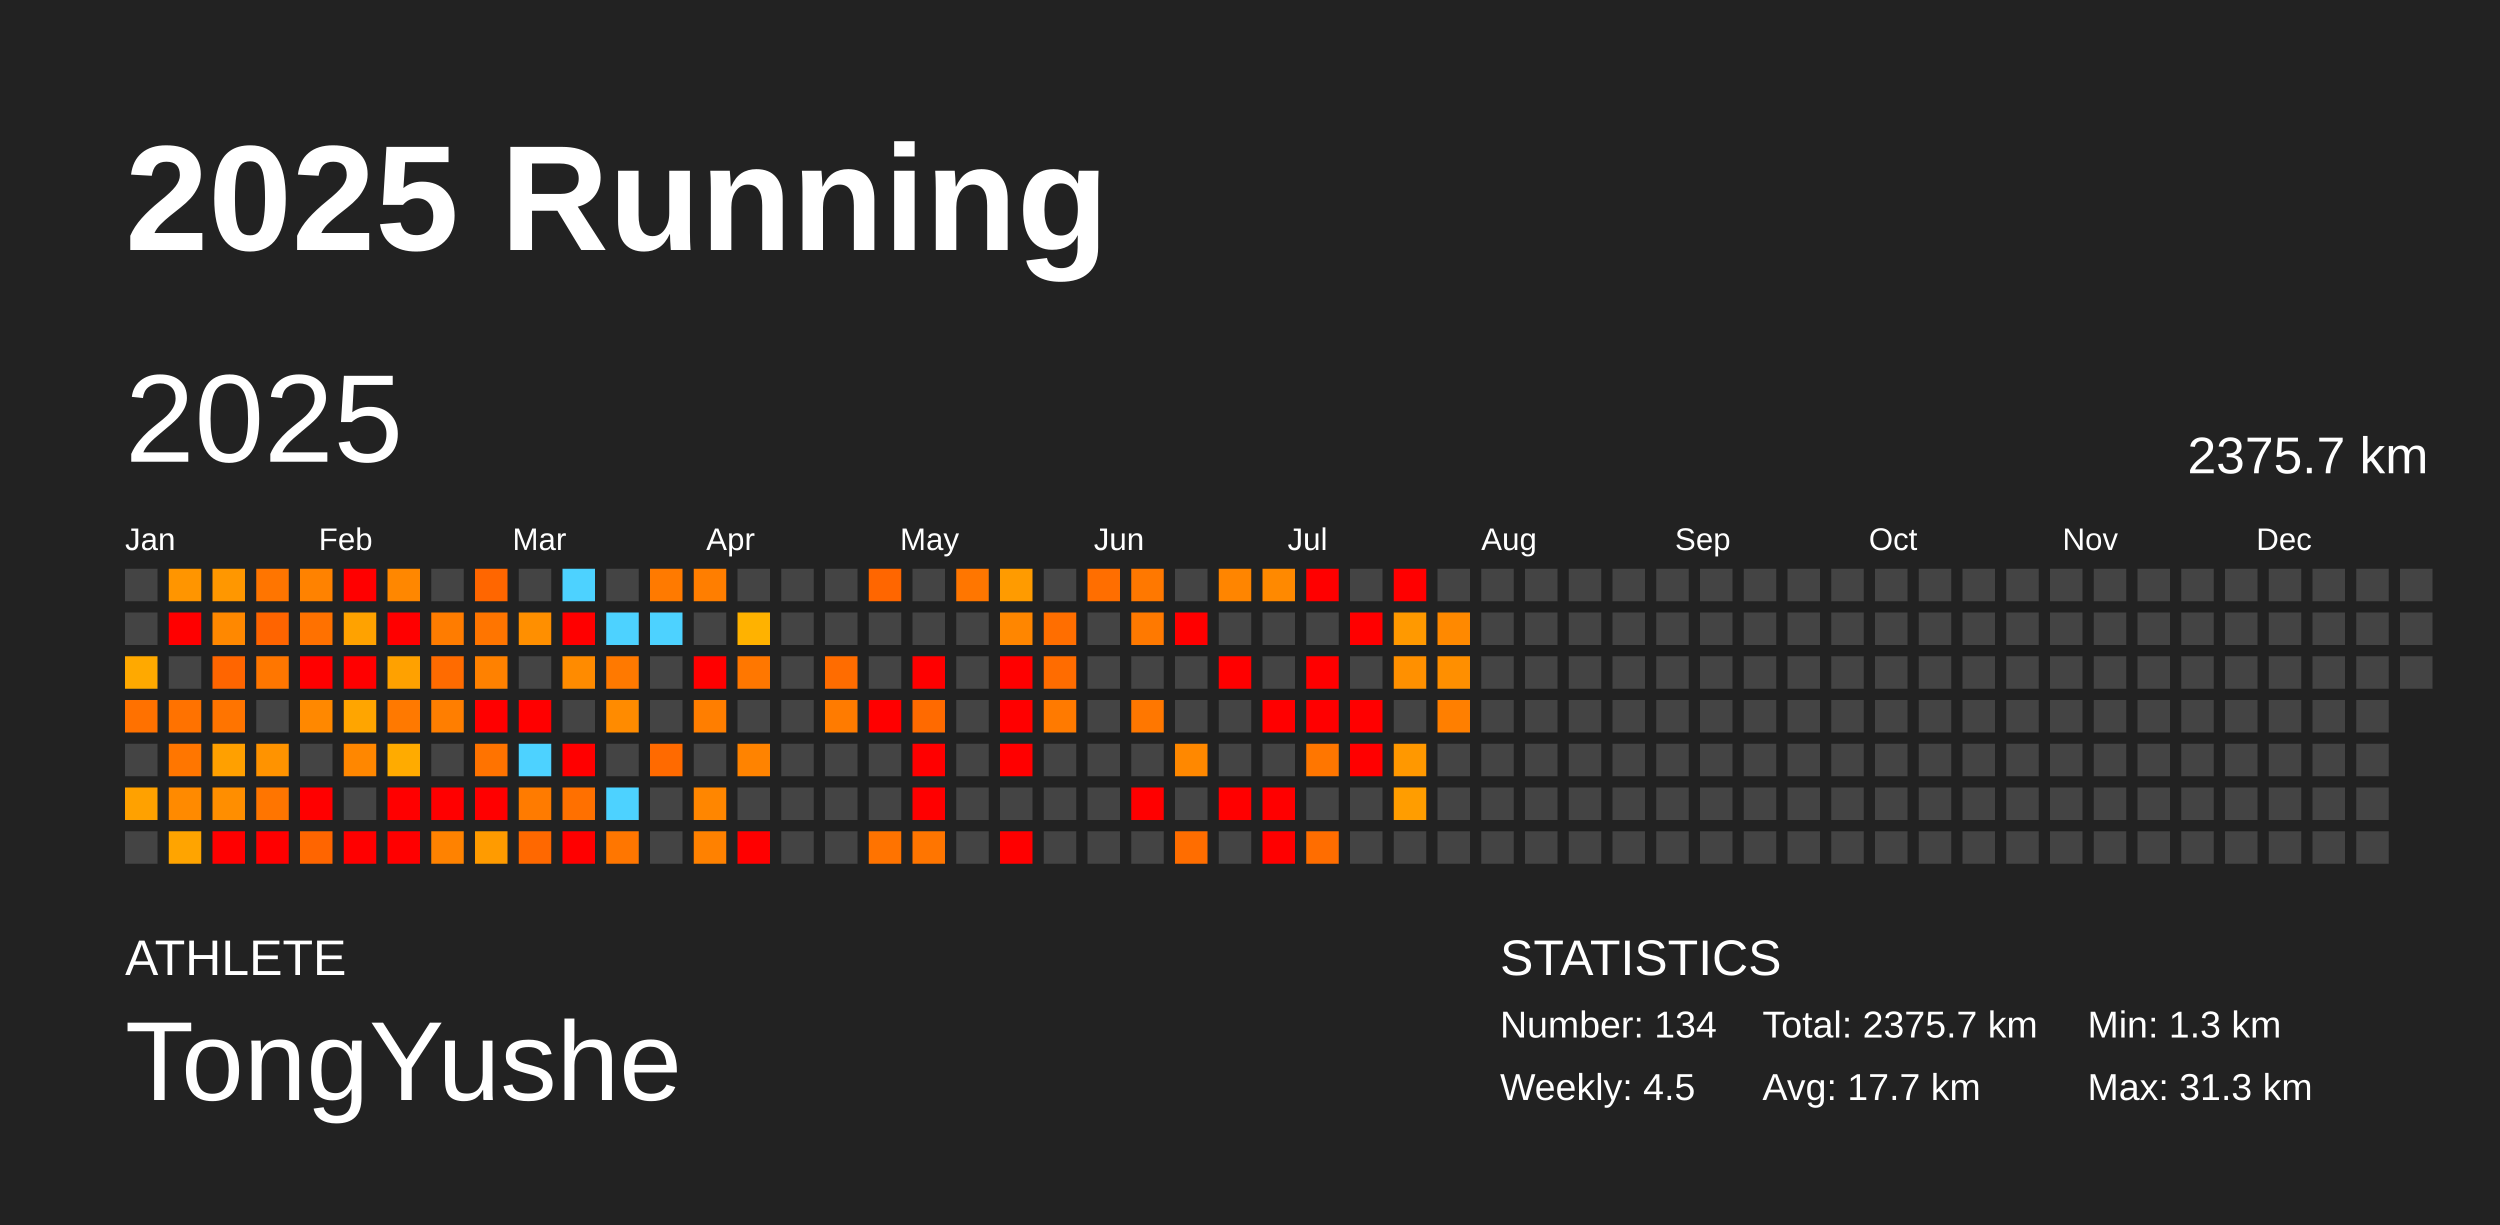
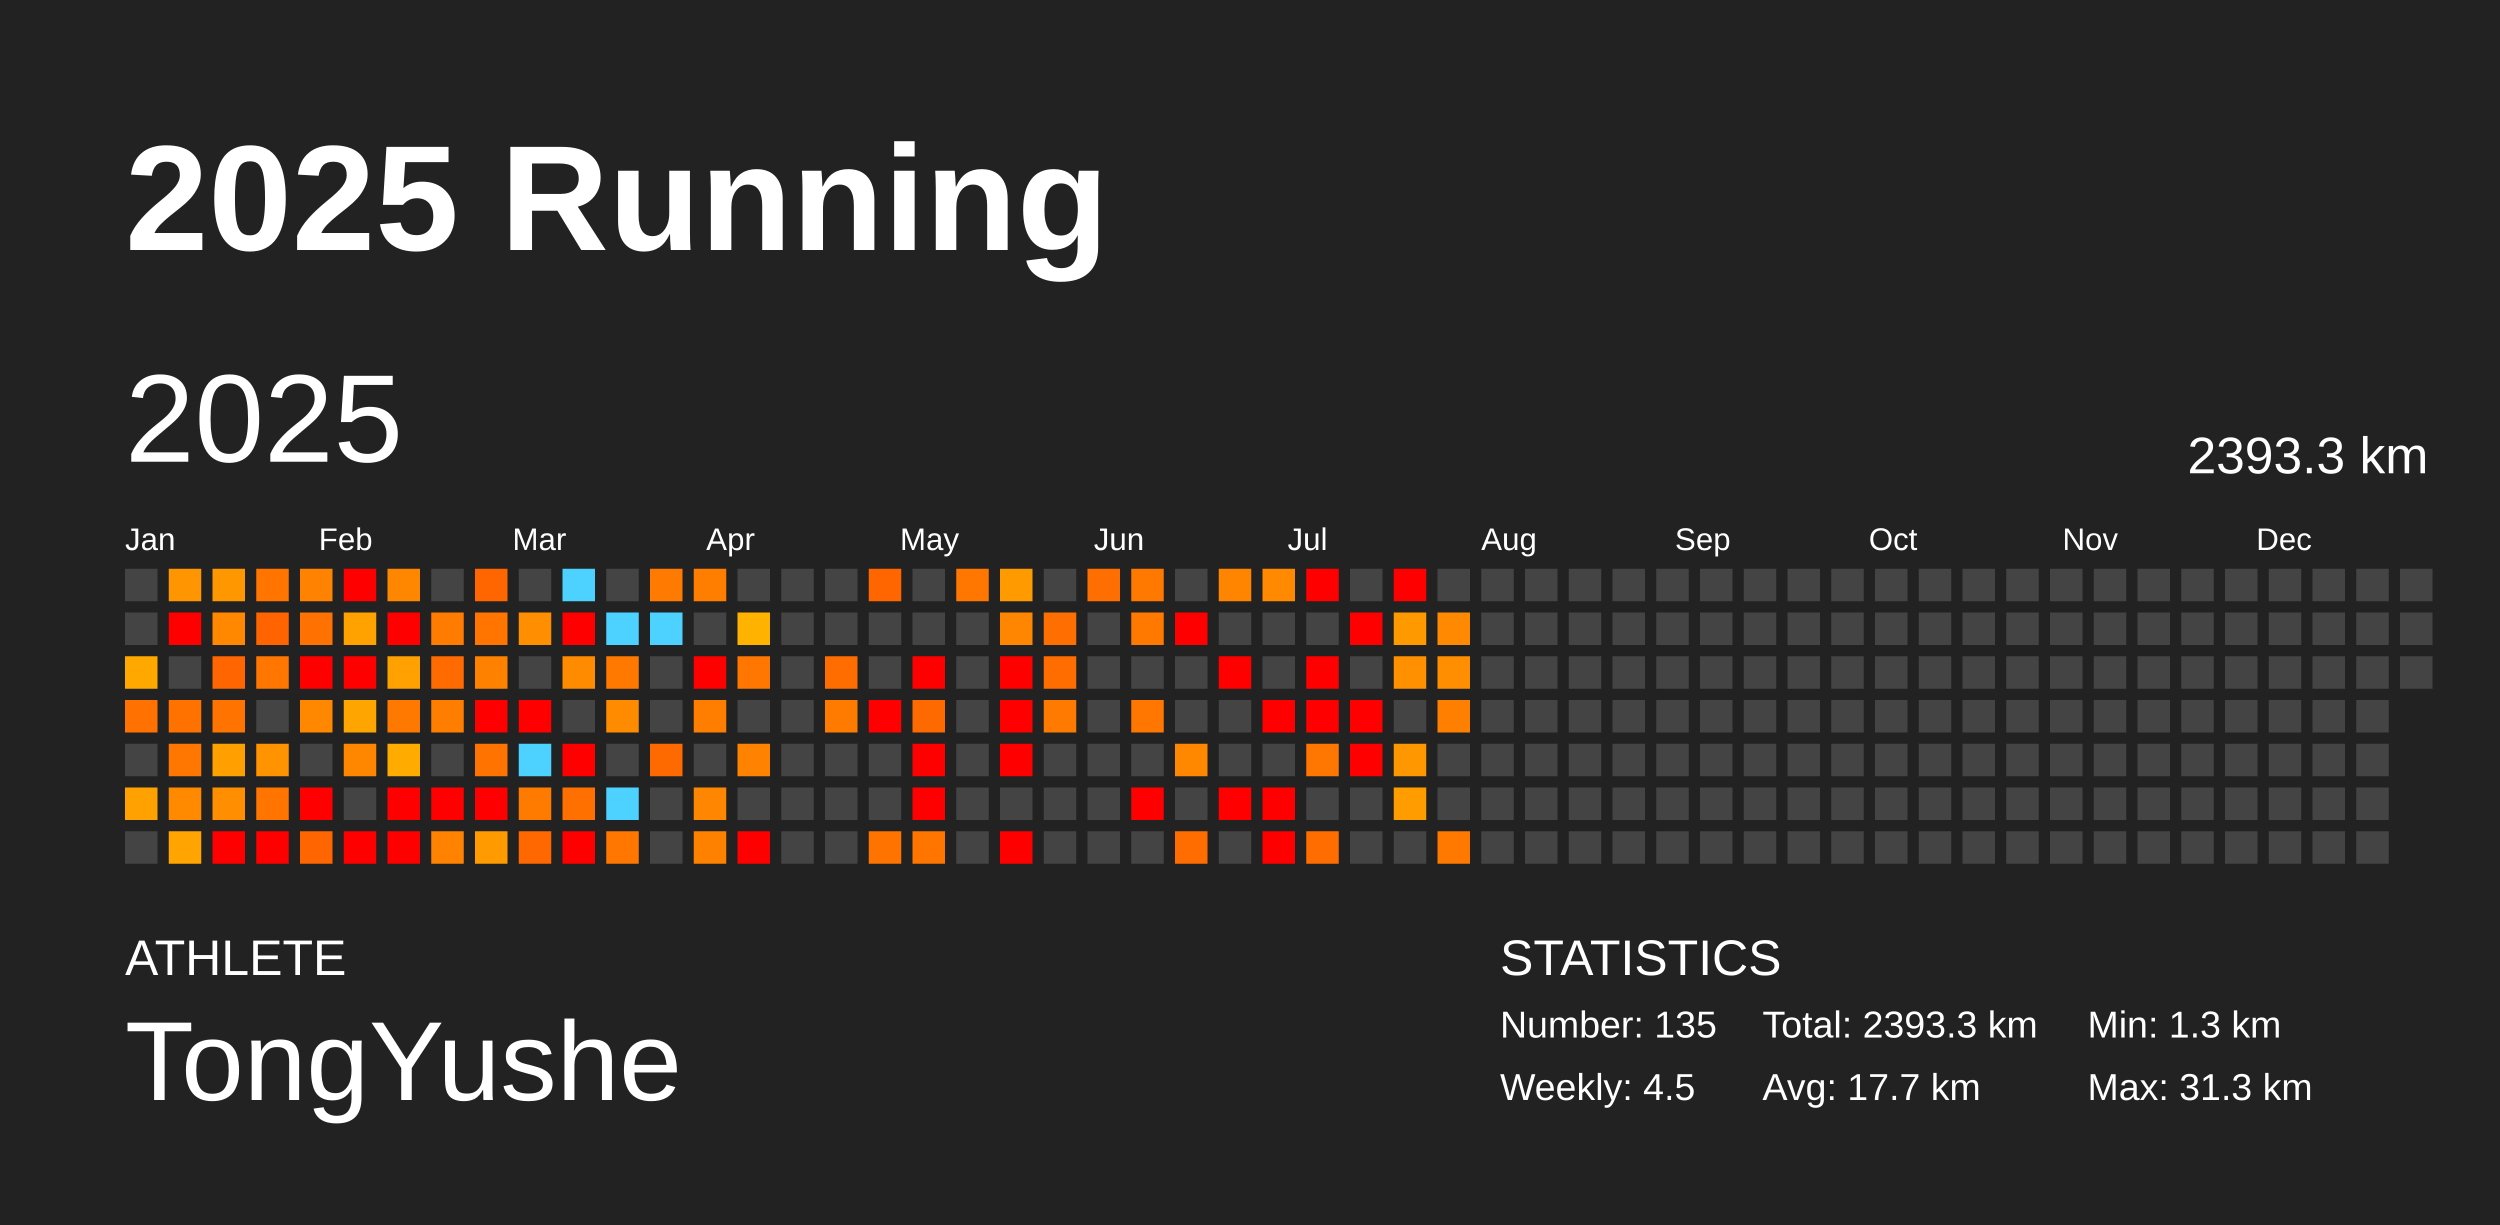
<svg xmlns="http://www.w3.org/2000/svg" baseProfile="full" height="98mm" version="1.1" viewBox="0,0,200,98" width="200mm">
  <defs />
  <rect fill="#222222" height="98" width="200" x="0" y="0" />
  <text fill="#FFFFFF" style="font-size:12px; font-family:Arial; font-weight:bold;" x="10" y="20">2025 Running</text>
  <text fill="#FFFFFF" style="font-size:4px; font-family:Arial" x="10" y="78">ATHLETE</text>
  <text fill="#FFFFFF" style="font-size:9px; font-family:Arial" x="10" y="88">TongYushe</text>
  <text fill="#FFFFFF" style="font-size:4px; font-family:Arial" x="120" y="78">STATISTICS</text>
-   <text fill="#FFFFFF" style="font-size:3px; font-family:Arial" x="120" y="83">Number: 134</text>
+   <text fill="#FFFFFF" style="font-size:3px; font-family:Arial" x="120" y="83">Number: 135</text>
  <text fill="#FFFFFF" style="font-size:3px; font-family:Arial" x="120" y="88">Weekly: 4.5</text>
-   <text fill="#FFFFFF" style="font-size:3px; font-family:Arial" x="141" y="83">Total: 2375.7 km</text>
+   <text fill="#FFFFFF" style="font-size:3px; font-family:Arial" x="141" y="83">Total: 2393.3 km</text>
  <text fill="#FFFFFF" style="font-size:3px; font-family:Arial" x="141" y="88">Avg: 17.7 km</text>
  <text fill="#FFFFFF" style="font-size:3px; font-family:Arial" x="167" y="83">Min: 1.3 km</text>
  <text fill="#FFFFFF" style="font-size:3px; font-family:Arial" x="167" y="88">Max: 31.3 km</text>
  <text dominant-baseline="hanging" fill="#FFFFFF" style="font-size:10.0px; font-family:Arial;" x="10" y="30">2025</text>
-   <text dominant-baseline="hanging" fill="#FFFFFF" style="font-size:4.125px; font-family:Arial;" x="175" y="35">2375.7 km</text>
+   <text dominant-baseline="hanging" fill="#FFFFFF" style="font-size:4.125px; font-family:Arial;" x="175" y="35">2393.3 km</text>
  <text fill="#FFFFFF" style="font-size:2.5px; font-family:Arial" x="10.0" y="44">Jan</text>
  <text fill="#FFFFFF" style="font-size:2.5px; font-family:Arial" x="25.5" y="44">Feb</text>
  <text fill="#FFFFFF" style="font-size:2.5px; font-family:Arial" x="41.0" y="44">Mar</text>
  <text fill="#FFFFFF" style="font-size:2.5px; font-family:Arial" x="56.5" y="44">Apr</text>
  <text fill="#FFFFFF" style="font-size:2.5px; font-family:Arial" x="72.0" y="44">May</text>
  <text fill="#FFFFFF" style="font-size:2.5px; font-family:Arial" x="87.5" y="44">Jun</text>
  <text fill="#FFFFFF" style="font-size:2.5px; font-family:Arial" x="103.0" y="44">Jul</text>
  <text fill="#FFFFFF" style="font-size:2.5px; font-family:Arial" x="118.5" y="44">Aug</text>
  <text fill="#FFFFFF" style="font-size:2.5px; font-family:Arial" x="134.0" y="44">Sep</text>
  <text fill="#FFFFFF" style="font-size:2.5px; font-family:Arial" x="149.5" y="44">Oct</text>
  <text fill="#FFFFFF" style="font-size:2.5px; font-family:Arial" x="165.0" y="44">Nov</text>
  <text fill="#FFFFFF" style="font-size:2.5px; font-family:Arial" x="180.5" y="44">Dec</text>
  <rect fill="#444444" height="2.6" width="2.6" x="10.0" y="45.5" />
  <rect fill="#444444" height="2.6" width="2.6" x="10.0" y="49.0" />
  <rect fill="#ffa900" height="2.6" width="2.6" x="10.0" y="52.5" />
  <rect fill="#ff7100" height="2.6" width="2.6" x="10.0" y="56.0" />
  <rect fill="#444444" height="2.6" width="2.6" x="10.0" y="59.5" />
  <rect fill="#ffa100" height="2.6" width="2.6" x="10.0" y="63.0" />
  <rect fill="#444444" height="2.6" width="2.6" x="10.0" y="66.5" />
  <rect fill="#ff9500" height="2.6" width="2.6" x="13.5" y="45.5" />
  <rect fill="red" height="2.6" width="2.6" x="13.5" y="49.0" />
  <rect fill="#444444" height="2.6" width="2.6" x="13.5" y="52.5" />
  <rect fill="#ff7200" height="2.6" width="2.6" x="13.5" y="56.0" />
  <rect fill="#ff7600" height="2.6" width="2.6" x="13.5" y="59.5" />
  <rect fill="#ff8a00" height="2.6" width="2.6" x="13.5" y="63.0" />
  <rect fill="#ffa400" height="2.6" width="2.6" x="13.5" y="66.5" />
  <rect fill="#ff9700" height="2.6" width="2.6" x="17.0" y="45.5" />
  <rect fill="#ff8800" height="2.6" width="2.6" x="17.0" y="49.0" />
  <rect fill="#ff6500" height="2.6" width="2.6" x="17.0" y="52.5" />
  <rect fill="#ff7400" height="2.6" width="2.6" x="17.0" y="56.0" />
  <rect fill="#ffa000" height="2.6" width="2.6" x="17.0" y="59.5" />
  <rect fill="#ff8e00" height="2.6" width="2.6" x="17.0" y="63.0" />
  <rect fill="red" height="2.6" width="2.6" x="17.0" y="66.5" />
  <rect fill="#ff7500" height="2.6" width="2.6" x="20.5" y="45.5" />
  <rect fill="#ff6400" height="2.6" width="2.6" x="20.5" y="49.0" />
  <rect fill="#ff7600" height="2.6" width="2.6" x="20.5" y="52.5" />
  <rect fill="#444444" height="2.6" width="2.6" x="20.5" y="56.0" />
  <rect fill="#ff9300" height="2.6" width="2.6" x="20.5" y="59.5" />
  <rect fill="#ff7500" height="2.6" width="2.6" x="20.5" y="63.0" />
  <rect fill="red" height="2.6" width="2.6" x="20.5" y="66.5" />
  <rect fill="#ff8200" height="2.6" width="2.6" x="24.0" y="45.5" />
  <rect fill="#ff7100" height="2.6" width="2.6" x="24.0" y="49.0" />
  <rect fill="red" height="2.6" width="2.6" x="24.0" y="52.5" />
  <rect fill="#ff8800" height="2.6" width="2.6" x="24.0" y="56.0" />
  <rect fill="#444444" height="2.6" width="2.6" x="24.0" y="59.5" />
  <rect fill="red" height="2.6" width="2.6" x="24.0" y="63.0" />
  <rect fill="#ff6500" height="2.6" width="2.6" x="24.0" y="66.5" />
  <rect fill="red" height="2.6" width="2.6" x="27.5" y="45.5" />
  <rect fill="#ffa200" height="2.6" width="2.6" x="27.5" y="49.0" />
  <rect fill="red" height="2.6" width="2.6" x="27.5" y="52.5" />
  <rect fill="#ffa500" height="2.6" width="2.6" x="27.5" y="56.0" />
  <rect fill="#ff8700" height="2.6" width="2.6" x="27.5" y="59.5" />
  <rect fill="#444444" height="2.6" width="2.6" x="27.5" y="63.0" />
  <rect fill="red" height="2.6" width="2.6" x="27.5" y="66.5" />
  <rect fill="#ff8700" height="2.6" width="2.6" x="31.0" y="45.5" />
  <rect fill="red" height="2.6" width="2.6" x="31.0" y="49.0" />
  <rect fill="#ffa100" height="2.6" width="2.6" x="31.0" y="52.5" />
  <rect fill="#ff7900" height="2.6" width="2.6" x="31.0" y="56.0" />
  <rect fill="#ffab00" height="2.6" width="2.6" x="31.0" y="59.5" />
  <rect fill="red" height="2.6" width="2.6" x="31.0" y="63.0" />
  <rect fill="red" height="2.6" width="2.6" x="31.0" y="66.5" />
  <rect fill="#444444" height="2.6" width="2.6" x="34.5" y="45.5" />
  <rect fill="#ff7c00" height="2.6" width="2.6" x="34.5" y="49.0" />
  <rect fill="#ff6b00" height="2.6" width="2.6" x="34.5" y="52.5" />
  <rect fill="#ff7e00" height="2.6" width="2.6" x="34.5" y="56.0" />
  <rect fill="#444444" height="2.6" width="2.6" x="34.5" y="59.5" />
  <rect fill="red" height="2.6" width="2.6" x="34.5" y="63.0" />
  <rect fill="#ff8200" height="2.6" width="2.6" x="34.5" y="66.5" />
  <rect fill="#ff6600" height="2.6" width="2.6" x="38.0" y="45.5" />
  <rect fill="#ff7500" height="2.6" width="2.6" x="38.0" y="49.0" />
  <rect fill="#ff8100" height="2.6" width="2.6" x="38.0" y="52.5" />
  <rect fill="red" height="2.6" width="2.6" x="38.0" y="56.0" />
  <rect fill="#ff7300" height="2.6" width="2.6" x="38.0" y="59.5" />
  <rect fill="red" height="2.6" width="2.6" x="38.0" y="63.0" />
  <rect fill="#ff9b00" height="2.6" width="2.6" x="38.0" y="66.5" />
  <rect fill="#444444" height="2.6" width="2.6" x="41.5" y="45.5" />
  <rect fill="#ff8f00" height="2.6" width="2.6" x="41.5" y="49.0" />
  <rect fill="#444444" height="2.6" width="2.6" x="41.5" y="52.5" />
  <rect fill="red" height="2.6" width="2.6" x="41.5" y="56.0" />
  <rect fill="#4dd2ff" height="2.6" width="2.6" x="41.5" y="59.5" />
  <rect fill="#ff7b00" height="2.6" width="2.6" x="41.5" y="63.0" />
  <rect fill="#ff6800" height="2.6" width="2.6" x="41.5" y="66.5" />
  <rect fill="#4dd2ff" height="2.6" width="2.6" x="45.0" y="45.5" />
  <rect fill="red" height="2.6" width="2.6" x="45.0" y="49.0" />
  <rect fill="#ff8b00" height="2.6" width="2.6" x="45.0" y="52.5" />
  <rect fill="#444444" height="2.6" width="2.6" x="45.0" y="56.0" />
  <rect fill="red" height="2.6" width="2.6" x="45.0" y="59.5" />
  <rect fill="#ff7000" height="2.6" width="2.6" x="45.0" y="63.0" />
  <rect fill="red" height="2.6" width="2.6" x="45.0" y="66.5" />
  <rect fill="#444444" height="2.6" width="2.6" x="48.5" y="45.5" />
  <rect fill="#4dd2ff" height="2.6" width="2.6" x="48.5" y="49.0" />
  <rect fill="#ff7900" height="2.6" width="2.6" x="48.5" y="52.5" />
  <rect fill="#ff8b00" height="2.6" width="2.6" x="48.5" y="56.0" />
  <rect fill="#444444" height="2.6" width="2.6" x="48.5" y="59.5" />
  <rect fill="#4dd2ff" height="2.6" width="2.6" x="48.5" y="63.0" />
  <rect fill="#ff7600" height="2.6" width="2.6" x="48.5" y="66.5" />
  <rect fill="#ff7a00" height="2.6" width="2.6" x="52.0" y="45.5" />
  <rect fill="#4dd2ff" height="2.6" width="2.6" x="52.0" y="49.0" />
  <rect fill="#444444" height="2.6" width="2.6" x="52.0" y="52.5" />
  <rect fill="#444444" height="2.6" width="2.6" x="52.0" y="56.0" />
  <rect fill="#ff6a00" height="2.6" width="2.6" x="52.0" y="59.5" />
  <rect fill="#444444" height="2.6" width="2.6" x="52.0" y="63.0" />
  <rect fill="#444444" height="2.6" width="2.6" x="52.0" y="66.5" />
  <rect fill="#ff7e00" height="2.6" width="2.6" x="55.5" y="45.5" />
  <rect fill="#444444" height="2.6" width="2.6" x="55.5" y="49.0" />
  <rect fill="red" height="2.6" width="2.6" x="55.5" y="52.5" />
  <rect fill="#ff7e00" height="2.6" width="2.6" x="55.5" y="56.0" />
  <rect fill="#444444" height="2.6" width="2.6" x="55.5" y="59.5" />
  <rect fill="#ff8600" height="2.6" width="2.6" x="55.5" y="63.0" />
  <rect fill="#ff8100" height="2.6" width="2.6" x="55.5" y="66.5" />
  <rect fill="#444444" height="2.6" width="2.6" x="59.0" y="45.5" />
  <rect fill="#ffb200" height="2.6" width="2.6" x="59.0" y="49.0" />
  <rect fill="#ff7700" height="2.6" width="2.6" x="59.0" y="52.5" />
  <rect fill="#444444" height="2.6" width="2.6" x="59.0" y="56.0" />
  <rect fill="#ff8300" height="2.6" width="2.6" x="59.0" y="59.5" />
  <rect fill="#444444" height="2.6" width="2.6" x="59.0" y="63.0" />
  <rect fill="red" height="2.6" width="2.6" x="59.0" y="66.5" />
  <rect fill="#444444" height="2.6" width="2.6" x="62.5" y="45.5" />
  <rect fill="#444444" height="2.6" width="2.6" x="62.5" y="49.0" />
  <rect fill="#444444" height="2.6" width="2.6" x="62.5" y="52.5" />
  <rect fill="#444444" height="2.6" width="2.6" x="62.5" y="56.0" />
  <rect fill="#444444" height="2.6" width="2.6" x="62.5" y="59.5" />
  <rect fill="#444444" height="2.6" width="2.6" x="62.5" y="63.0" />
  <rect fill="#444444" height="2.6" width="2.6" x="62.5" y="66.5" />
  <rect fill="#444444" height="2.6" width="2.6" x="66.0" y="45.5" />
  <rect fill="#444444" height="2.6" width="2.6" x="66.0" y="49.0" />
  <rect fill="#ff6c00" height="2.6" width="2.6" x="66.0" y="52.5" />
  <rect fill="#ff7b00" height="2.6" width="2.6" x="66.0" y="56.0" />
  <rect fill="#444444" height="2.6" width="2.6" x="66.0" y="59.5" />
  <rect fill="#444444" height="2.6" width="2.6" x="66.0" y="63.0" />
  <rect fill="#444444" height="2.6" width="2.6" x="66.0" y="66.5" />
  <rect fill="#ff6600" height="2.6" width="2.6" x="69.5" y="45.5" />
  <rect fill="#444444" height="2.6" width="2.6" x="69.5" y="49.0" />
  <rect fill="#444444" height="2.6" width="2.6" x="69.5" y="52.5" />
  <rect fill="red" height="2.6" width="2.6" x="69.5" y="56.0" />
  <rect fill="#444444" height="2.6" width="2.6" x="69.5" y="59.5" />
  <rect fill="#444444" height="2.6" width="2.6" x="69.5" y="63.0" />
  <rect fill="#ff7300" height="2.6" width="2.6" x="69.5" y="66.5" />
  <rect fill="#444444" height="2.6" width="2.6" x="73.0" y="45.5" />
  <rect fill="#444444" height="2.6" width="2.6" x="73.0" y="49.0" />
  <rect fill="red" height="2.6" width="2.6" x="73.0" y="52.5" />
  <rect fill="#ff6a00" height="2.6" width="2.6" x="73.0" y="56.0" />
  <rect fill="red" height="2.6" width="2.6" x="73.0" y="59.5" />
  <rect fill="red" height="2.6" width="2.6" x="73.0" y="63.0" />
  <rect fill="#ff7500" height="2.6" width="2.6" x="73.0" y="66.5" />
  <rect fill="#ff7600" height="2.6" width="2.6" x="76.5" y="45.5" />
  <rect fill="#444444" height="2.6" width="2.6" x="76.5" y="49.0" />
  <rect fill="#444444" height="2.6" width="2.6" x="76.5" y="52.5" />
  <rect fill="#444444" height="2.6" width="2.6" x="76.5" y="56.0" />
  <rect fill="#444444" height="2.6" width="2.6" x="76.5" y="59.5" />
  <rect fill="#444444" height="2.6" width="2.6" x="76.5" y="63.0" />
  <rect fill="#444444" height="2.6" width="2.6" x="76.5" y="66.5" />
  <rect fill="#ff9b00" height="2.6" width="2.6" x="80.0" y="45.5" />
  <rect fill="#ff8600" height="2.6" width="2.6" x="80.0" y="49.0" />
  <rect fill="red" height="2.6" width="2.6" x="80.0" y="52.5" />
  <rect fill="red" height="2.6" width="2.6" x="80.0" y="56.0" />
  <rect fill="red" height="2.6" width="2.6" x="80.0" y="59.5" />
  <rect fill="#444444" height="2.6" width="2.6" x="80.0" y="63.0" />
  <rect fill="red" height="2.6" width="2.6" x="80.0" y="66.5" />
  <rect fill="#444444" height="2.6" width="2.6" x="83.5" y="45.5" />
  <rect fill="#ff6e00" height="2.6" width="2.6" x="83.5" y="49.0" />
  <rect fill="#ff6c00" height="2.6" width="2.6" x="83.5" y="52.5" />
  <rect fill="#ff7a00" height="2.6" width="2.6" x="83.5" y="56.0" />
  <rect fill="#444444" height="2.6" width="2.6" x="83.5" y="59.5" />
  <rect fill="#444444" height="2.6" width="2.6" x="83.5" y="63.0" />
  <rect fill="#444444" height="2.6" width="2.6" x="83.5" y="66.5" />
  <rect fill="#ff6e00" height="2.6" width="2.6" x="87.0" y="45.5" />
  <rect fill="#444444" height="2.6" width="2.6" x="87.0" y="49.0" />
  <rect fill="#444444" height="2.6" width="2.6" x="87.0" y="52.5" />
  <rect fill="#444444" height="2.6" width="2.6" x="87.0" y="56.0" />
  <rect fill="#444444" height="2.6" width="2.6" x="87.0" y="59.5" />
  <rect fill="#444444" height="2.6" width="2.6" x="87.0" y="63.0" />
  <rect fill="#444444" height="2.6" width="2.6" x="87.0" y="66.5" />
  <rect fill="#ff7800" height="2.6" width="2.6" x="90.5" y="45.5" />
  <rect fill="#ff7900" height="2.6" width="2.6" x="90.5" y="49.0" />
  <rect fill="#444444" height="2.6" width="2.6" x="90.5" y="52.5" />
  <rect fill="#ff7700" height="2.6" width="2.6" x="90.5" y="56.0" />
  <rect fill="#444444" height="2.6" width="2.6" x="90.5" y="59.5" />
  <rect fill="red" height="2.6" width="2.6" x="90.5" y="63.0" />
  <rect fill="#444444" height="2.6" width="2.6" x="90.5" y="66.5" />
  <rect fill="#444444" height="2.6" width="2.6" x="94.0" y="45.5" />
  <rect fill="red" height="2.6" width="2.6" x="94.0" y="49.0" />
  <rect fill="#444444" height="2.6" width="2.6" x="94.0" y="52.5" />
  <rect fill="#444444" height="2.6" width="2.6" x="94.0" y="56.0" />
  <rect fill="#ff8800" height="2.6" width="2.6" x="94.0" y="59.5" />
  <rect fill="#444444" height="2.6" width="2.6" x="94.0" y="63.0" />
  <rect fill="#ff6d00" height="2.6" width="2.6" x="94.0" y="66.5" />
  <rect fill="#ff8500" height="2.6" width="2.6" x="97.5" y="45.5" />
  <rect fill="#444444" height="2.6" width="2.6" x="97.5" y="49.0" />
  <rect fill="red" height="2.6" width="2.6" x="97.5" y="52.5" />
  <rect fill="#444444" height="2.6" width="2.6" x="97.5" y="56.0" />
  <rect fill="#444444" height="2.6" width="2.6" x="97.5" y="59.5" />
  <rect fill="red" height="2.6" width="2.6" x="97.5" y="63.0" />
  <rect fill="#444444" height="2.6" width="2.6" x="97.5" y="66.5" />
  <rect fill="#ff8900" height="2.6" width="2.6" x="101.0" y="45.5" />
  <rect fill="#444444" height="2.6" width="2.6" x="101.0" y="49.0" />
  <rect fill="#444444" height="2.6" width="2.6" x="101.0" y="52.5" />
  <rect fill="red" height="2.6" width="2.6" x="101.0" y="56.0" />
  <rect fill="#444444" height="2.6" width="2.6" x="101.0" y="59.5" />
  <rect fill="red" height="2.6" width="2.6" x="101.0" y="63.0" />
  <rect fill="red" height="2.6" width="2.6" x="101.0" y="66.5" />
  <rect fill="red" height="2.6" width="2.6" x="104.5" y="45.5" />
  <rect fill="#444444" height="2.6" width="2.6" x="104.5" y="49.0" />
  <rect fill="red" height="2.6" width="2.6" x="104.5" y="52.5" />
  <rect fill="red" height="2.6" width="2.6" x="104.5" y="56.0" />
  <rect fill="#ff7600" height="2.6" width="2.6" x="104.5" y="59.5" />
  <rect fill="#444444" height="2.6" width="2.6" x="104.5" y="63.0" />
  <rect fill="#ff6d00" height="2.6" width="2.6" x="104.5" y="66.5" />
  <rect fill="#444444" height="2.6" width="2.6" x="108.0" y="45.5" />
  <rect fill="red" height="2.6" width="2.6" x="108.0" y="49.0" />
  <rect fill="#444444" height="2.6" width="2.6" x="108.0" y="52.5" />
  <rect fill="red" height="2.6" width="2.6" x="108.0" y="56.0" />
  <rect fill="red" height="2.6" width="2.6" x="108.0" y="59.5" />
  <rect fill="#444444" height="2.6" width="2.6" x="108.0" y="63.0" />
  <rect fill="#444444" height="2.6" width="2.6" x="108.0" y="66.5" />
  <rect fill="red" height="2.6" width="2.6" x="111.5" y="45.5" />
  <rect fill="#ff9900" height="2.6" width="2.6" x="111.5" y="49.0" />
  <rect fill="#ff9000" height="2.6" width="2.6" x="111.5" y="52.5" />
  <rect fill="#444444" height="2.6" width="2.6" x="111.5" y="56.0" />
  <rect fill="#ff9800" height="2.6" width="2.6" x="111.5" y="59.5" />
  <rect fill="#ff9d00" height="2.6" width="2.6" x="111.5" y="63.0" />
  <rect fill="#444444" height="2.6" width="2.6" x="111.5" y="66.5" />
  <rect fill="#444444" height="2.6" width="2.6" x="115.0" y="45.5" />
  <rect fill="#ff8900" height="2.6" width="2.6" x="115.0" y="49.0" />
  <rect fill="#ff8f00" height="2.6" width="2.6" x="115.0" y="52.5" />
  <rect fill="#ff7f00" height="2.6" width="2.6" x="115.0" y="56.0" />
  <rect fill="#444444" height="2.6" width="2.6" x="115.0" y="59.5" />
  <rect fill="#444444" height="2.6" width="2.6" x="115.0" y="63.0" />
-   <rect fill="#444444" height="2.6" width="2.6" x="115.0" y="66.5" />
+   <rect fill="#ff7800" height="2.6" width="2.6" x="115.0" y="66.5" />
  <rect fill="#444444" height="2.6" width="2.6" x="118.5" y="45.5" />
  <rect fill="#444444" height="2.6" width="2.6" x="118.5" y="49.0" />
  <rect fill="#444444" height="2.6" width="2.6" x="118.5" y="52.5" />
  <rect fill="#444444" height="2.6" width="2.6" x="118.5" y="56.0" />
  <rect fill="#444444" height="2.6" width="2.6" x="118.5" y="59.5" />
  <rect fill="#444444" height="2.6" width="2.6" x="118.5" y="63.0" />
  <rect fill="#444444" height="2.6" width="2.6" x="118.5" y="66.5" />
  <rect fill="#444444" height="2.6" width="2.6" x="122.0" y="45.5" />
  <rect fill="#444444" height="2.6" width="2.6" x="122.0" y="49.0" />
  <rect fill="#444444" height="2.6" width="2.6" x="122.0" y="52.5" />
  <rect fill="#444444" height="2.6" width="2.6" x="122.0" y="56.0" />
  <rect fill="#444444" height="2.6" width="2.6" x="122.0" y="59.5" />
  <rect fill="#444444" height="2.6" width="2.6" x="122.0" y="63.0" />
  <rect fill="#444444" height="2.6" width="2.6" x="122.0" y="66.5" />
  <rect fill="#444444" height="2.6" width="2.6" x="125.5" y="45.5" />
  <rect fill="#444444" height="2.6" width="2.6" x="125.5" y="49.0" />
  <rect fill="#444444" height="2.6" width="2.6" x="125.5" y="52.5" />
  <rect fill="#444444" height="2.6" width="2.6" x="125.5" y="56.0" />
  <rect fill="#444444" height="2.6" width="2.6" x="125.5" y="59.5" />
  <rect fill="#444444" height="2.6" width="2.6" x="125.5" y="63.0" />
  <rect fill="#444444" height="2.6" width="2.6" x="125.5" y="66.5" />
  <rect fill="#444444" height="2.6" width="2.6" x="129.0" y="45.5" />
  <rect fill="#444444" height="2.6" width="2.6" x="129.0" y="49.0" />
  <rect fill="#444444" height="2.6" width="2.6" x="129.0" y="52.5" />
  <rect fill="#444444" height="2.6" width="2.6" x="129.0" y="56.0" />
  <rect fill="#444444" height="2.6" width="2.6" x="129.0" y="59.5" />
  <rect fill="#444444" height="2.6" width="2.6" x="129.0" y="63.0" />
  <rect fill="#444444" height="2.6" width="2.6" x="129.0" y="66.5" />
  <rect fill="#444444" height="2.6" width="2.6" x="132.5" y="45.5" />
  <rect fill="#444444" height="2.6" width="2.6" x="132.5" y="49.0" />
  <rect fill="#444444" height="2.6" width="2.6" x="132.5" y="52.5" />
  <rect fill="#444444" height="2.6" width="2.6" x="132.5" y="56.0" />
  <rect fill="#444444" height="2.6" width="2.6" x="132.5" y="59.5" />
  <rect fill="#444444" height="2.6" width="2.6" x="132.5" y="63.0" />
  <rect fill="#444444" height="2.6" width="2.6" x="132.5" y="66.5" />
  <rect fill="#444444" height="2.6" width="2.6" x="136.0" y="45.5" />
  <rect fill="#444444" height="2.6" width="2.6" x="136.0" y="49.0" />
  <rect fill="#444444" height="2.6" width="2.6" x="136.0" y="52.5" />
  <rect fill="#444444" height="2.6" width="2.6" x="136.0" y="56.0" />
  <rect fill="#444444" height="2.6" width="2.6" x="136.0" y="59.5" />
  <rect fill="#444444" height="2.6" width="2.6" x="136.0" y="63.0" />
  <rect fill="#444444" height="2.6" width="2.6" x="136.0" y="66.5" />
  <rect fill="#444444" height="2.6" width="2.6" x="139.5" y="45.5" />
  <rect fill="#444444" height="2.6" width="2.6" x="139.5" y="49.0" />
  <rect fill="#444444" height="2.6" width="2.6" x="139.5" y="52.5" />
  <rect fill="#444444" height="2.6" width="2.6" x="139.5" y="56.0" />
  <rect fill="#444444" height="2.6" width="2.6" x="139.5" y="59.5" />
  <rect fill="#444444" height="2.6" width="2.6" x="139.5" y="63.0" />
  <rect fill="#444444" height="2.6" width="2.6" x="139.5" y="66.5" />
  <rect fill="#444444" height="2.6" width="2.6" x="143.0" y="45.5" />
  <rect fill="#444444" height="2.6" width="2.6" x="143.0" y="49.0" />
  <rect fill="#444444" height="2.6" width="2.6" x="143.0" y="52.5" />
  <rect fill="#444444" height="2.6" width="2.6" x="143.0" y="56.0" />
  <rect fill="#444444" height="2.6" width="2.6" x="143.0" y="59.5" />
  <rect fill="#444444" height="2.6" width="2.6" x="143.0" y="63.0" />
  <rect fill="#444444" height="2.6" width="2.6" x="143.0" y="66.5" />
  <rect fill="#444444" height="2.6" width="2.6" x="146.5" y="45.5" />
  <rect fill="#444444" height="2.6" width="2.6" x="146.5" y="49.0" />
  <rect fill="#444444" height="2.6" width="2.6" x="146.5" y="52.5" />
  <rect fill="#444444" height="2.6" width="2.6" x="146.5" y="56.0" />
  <rect fill="#444444" height="2.6" width="2.6" x="146.5" y="59.5" />
  <rect fill="#444444" height="2.6" width="2.6" x="146.5" y="63.0" />
  <rect fill="#444444" height="2.6" width="2.6" x="146.5" y="66.5" />
  <rect fill="#444444" height="2.6" width="2.6" x="150.0" y="45.5" />
  <rect fill="#444444" height="2.6" width="2.6" x="150.0" y="49.0" />
  <rect fill="#444444" height="2.6" width="2.6" x="150.0" y="52.5" />
  <rect fill="#444444" height="2.6" width="2.6" x="150.0" y="56.0" />
  <rect fill="#444444" height="2.6" width="2.6" x="150.0" y="59.5" />
  <rect fill="#444444" height="2.6" width="2.6" x="150.0" y="63.0" />
  <rect fill="#444444" height="2.6" width="2.6" x="150.0" y="66.5" />
  <rect fill="#444444" height="2.6" width="2.6" x="153.5" y="45.5" />
  <rect fill="#444444" height="2.6" width="2.6" x="153.5" y="49.0" />
  <rect fill="#444444" height="2.6" width="2.6" x="153.5" y="52.5" />
  <rect fill="#444444" height="2.6" width="2.6" x="153.5" y="56.0" />
  <rect fill="#444444" height="2.6" width="2.6" x="153.5" y="59.5" />
  <rect fill="#444444" height="2.6" width="2.6" x="153.5" y="63.0" />
  <rect fill="#444444" height="2.6" width="2.6" x="153.5" y="66.5" />
  <rect fill="#444444" height="2.6" width="2.6" x="157.0" y="45.5" />
  <rect fill="#444444" height="2.6" width="2.6" x="157.0" y="49.0" />
  <rect fill="#444444" height="2.6" width="2.6" x="157.0" y="52.5" />
  <rect fill="#444444" height="2.6" width="2.6" x="157.0" y="56.0" />
  <rect fill="#444444" height="2.6" width="2.6" x="157.0" y="59.5" />
  <rect fill="#444444" height="2.6" width="2.6" x="157.0" y="63.0" />
  <rect fill="#444444" height="2.6" width="2.6" x="157.0" y="66.5" />
  <rect fill="#444444" height="2.6" width="2.6" x="160.5" y="45.5" />
  <rect fill="#444444" height="2.6" width="2.6" x="160.5" y="49.0" />
  <rect fill="#444444" height="2.6" width="2.6" x="160.5" y="52.5" />
  <rect fill="#444444" height="2.6" width="2.6" x="160.5" y="56.0" />
  <rect fill="#444444" height="2.6" width="2.6" x="160.5" y="59.5" />
  <rect fill="#444444" height="2.6" width="2.6" x="160.5" y="63.0" />
  <rect fill="#444444" height="2.6" width="2.6" x="160.5" y="66.5" />
  <rect fill="#444444" height="2.6" width="2.6" x="164.0" y="45.5" />
  <rect fill="#444444" height="2.6" width="2.6" x="164.0" y="49.0" />
  <rect fill="#444444" height="2.6" width="2.6" x="164.0" y="52.5" />
  <rect fill="#444444" height="2.6" width="2.6" x="164.0" y="56.0" />
  <rect fill="#444444" height="2.6" width="2.6" x="164.0" y="59.5" />
  <rect fill="#444444" height="2.6" width="2.6" x="164.0" y="63.0" />
  <rect fill="#444444" height="2.6" width="2.6" x="164.0" y="66.5" />
  <rect fill="#444444" height="2.6" width="2.6" x="167.5" y="45.5" />
  <rect fill="#444444" height="2.6" width="2.6" x="167.5" y="49.0" />
  <rect fill="#444444" height="2.6" width="2.6" x="167.5" y="52.5" />
  <rect fill="#444444" height="2.6" width="2.6" x="167.5" y="56.0" />
  <rect fill="#444444" height="2.6" width="2.6" x="167.5" y="59.5" />
  <rect fill="#444444" height="2.6" width="2.6" x="167.5" y="63.0" />
  <rect fill="#444444" height="2.6" width="2.6" x="167.5" y="66.5" />
  <rect fill="#444444" height="2.6" width="2.6" x="171.0" y="45.5" />
  <rect fill="#444444" height="2.6" width="2.6" x="171.0" y="49.0" />
  <rect fill="#444444" height="2.6" width="2.6" x="171.0" y="52.5" />
  <rect fill="#444444" height="2.6" width="2.6" x="171.0" y="56.0" />
  <rect fill="#444444" height="2.6" width="2.6" x="171.0" y="59.5" />
  <rect fill="#444444" height="2.6" width="2.6" x="171.0" y="63.0" />
  <rect fill="#444444" height="2.6" width="2.6" x="171.0" y="66.5" />
  <rect fill="#444444" height="2.6" width="2.6" x="174.5" y="45.5" />
  <rect fill="#444444" height="2.6" width="2.6" x="174.5" y="49.0" />
  <rect fill="#444444" height="2.6" width="2.6" x="174.5" y="52.5" />
  <rect fill="#444444" height="2.6" width="2.6" x="174.5" y="56.0" />
  <rect fill="#444444" height="2.6" width="2.6" x="174.5" y="59.5" />
  <rect fill="#444444" height="2.6" width="2.6" x="174.5" y="63.0" />
  <rect fill="#444444" height="2.6" width="2.6" x="174.5" y="66.5" />
  <rect fill="#444444" height="2.6" width="2.6" x="178.0" y="45.5" />
  <rect fill="#444444" height="2.6" width="2.6" x="178.0" y="49.0" />
  <rect fill="#444444" height="2.6" width="2.6" x="178.0" y="52.5" />
  <rect fill="#444444" height="2.6" width="2.6" x="178.0" y="56.0" />
  <rect fill="#444444" height="2.6" width="2.6" x="178.0" y="59.5" />
  <rect fill="#444444" height="2.6" width="2.6" x="178.0" y="63.0" />
  <rect fill="#444444" height="2.6" width="2.6" x="178.0" y="66.5" />
  <rect fill="#444444" height="2.6" width="2.6" x="181.5" y="45.5" />
  <rect fill="#444444" height="2.6" width="2.6" x="181.5" y="49.0" />
  <rect fill="#444444" height="2.6" width="2.6" x="181.5" y="52.5" />
  <rect fill="#444444" height="2.6" width="2.6" x="181.5" y="56.0" />
  <rect fill="#444444" height="2.6" width="2.6" x="181.5" y="59.5" />
  <rect fill="#444444" height="2.6" width="2.6" x="181.5" y="63.0" />
  <rect fill="#444444" height="2.6" width="2.6" x="181.5" y="66.5" />
  <rect fill="#444444" height="2.6" width="2.6" x="185.0" y="45.5" />
  <rect fill="#444444" height="2.6" width="2.6" x="185.0" y="49.0" />
  <rect fill="#444444" height="2.6" width="2.6" x="185.0" y="52.5" />
  <rect fill="#444444" height="2.6" width="2.6" x="185.0" y="56.0" />
  <rect fill="#444444" height="2.6" width="2.6" x="185.0" y="59.5" />
  <rect fill="#444444" height="2.6" width="2.6" x="185.0" y="63.0" />
  <rect fill="#444444" height="2.6" width="2.6" x="185.0" y="66.5" />
  <rect fill="#444444" height="2.6" width="2.6" x="188.5" y="45.5" />
  <rect fill="#444444" height="2.6" width="2.6" x="188.5" y="49.0" />
  <rect fill="#444444" height="2.6" width="2.6" x="188.5" y="52.5" />
  <rect fill="#444444" height="2.6" width="2.6" x="188.5" y="56.0" />
  <rect fill="#444444" height="2.6" width="2.6" x="188.5" y="59.5" />
  <rect fill="#444444" height="2.6" width="2.6" x="188.5" y="63.0" />
  <rect fill="#444444" height="2.6" width="2.6" x="188.5" y="66.5" />
  <rect fill="#444444" height="2.6" width="2.6" x="192.0" y="45.5" />
  <rect fill="#444444" height="2.6" width="2.6" x="192.0" y="49.0" />
  <rect fill="#444444" height="2.6" width="2.6" x="192.0" y="52.5" />
</svg>
